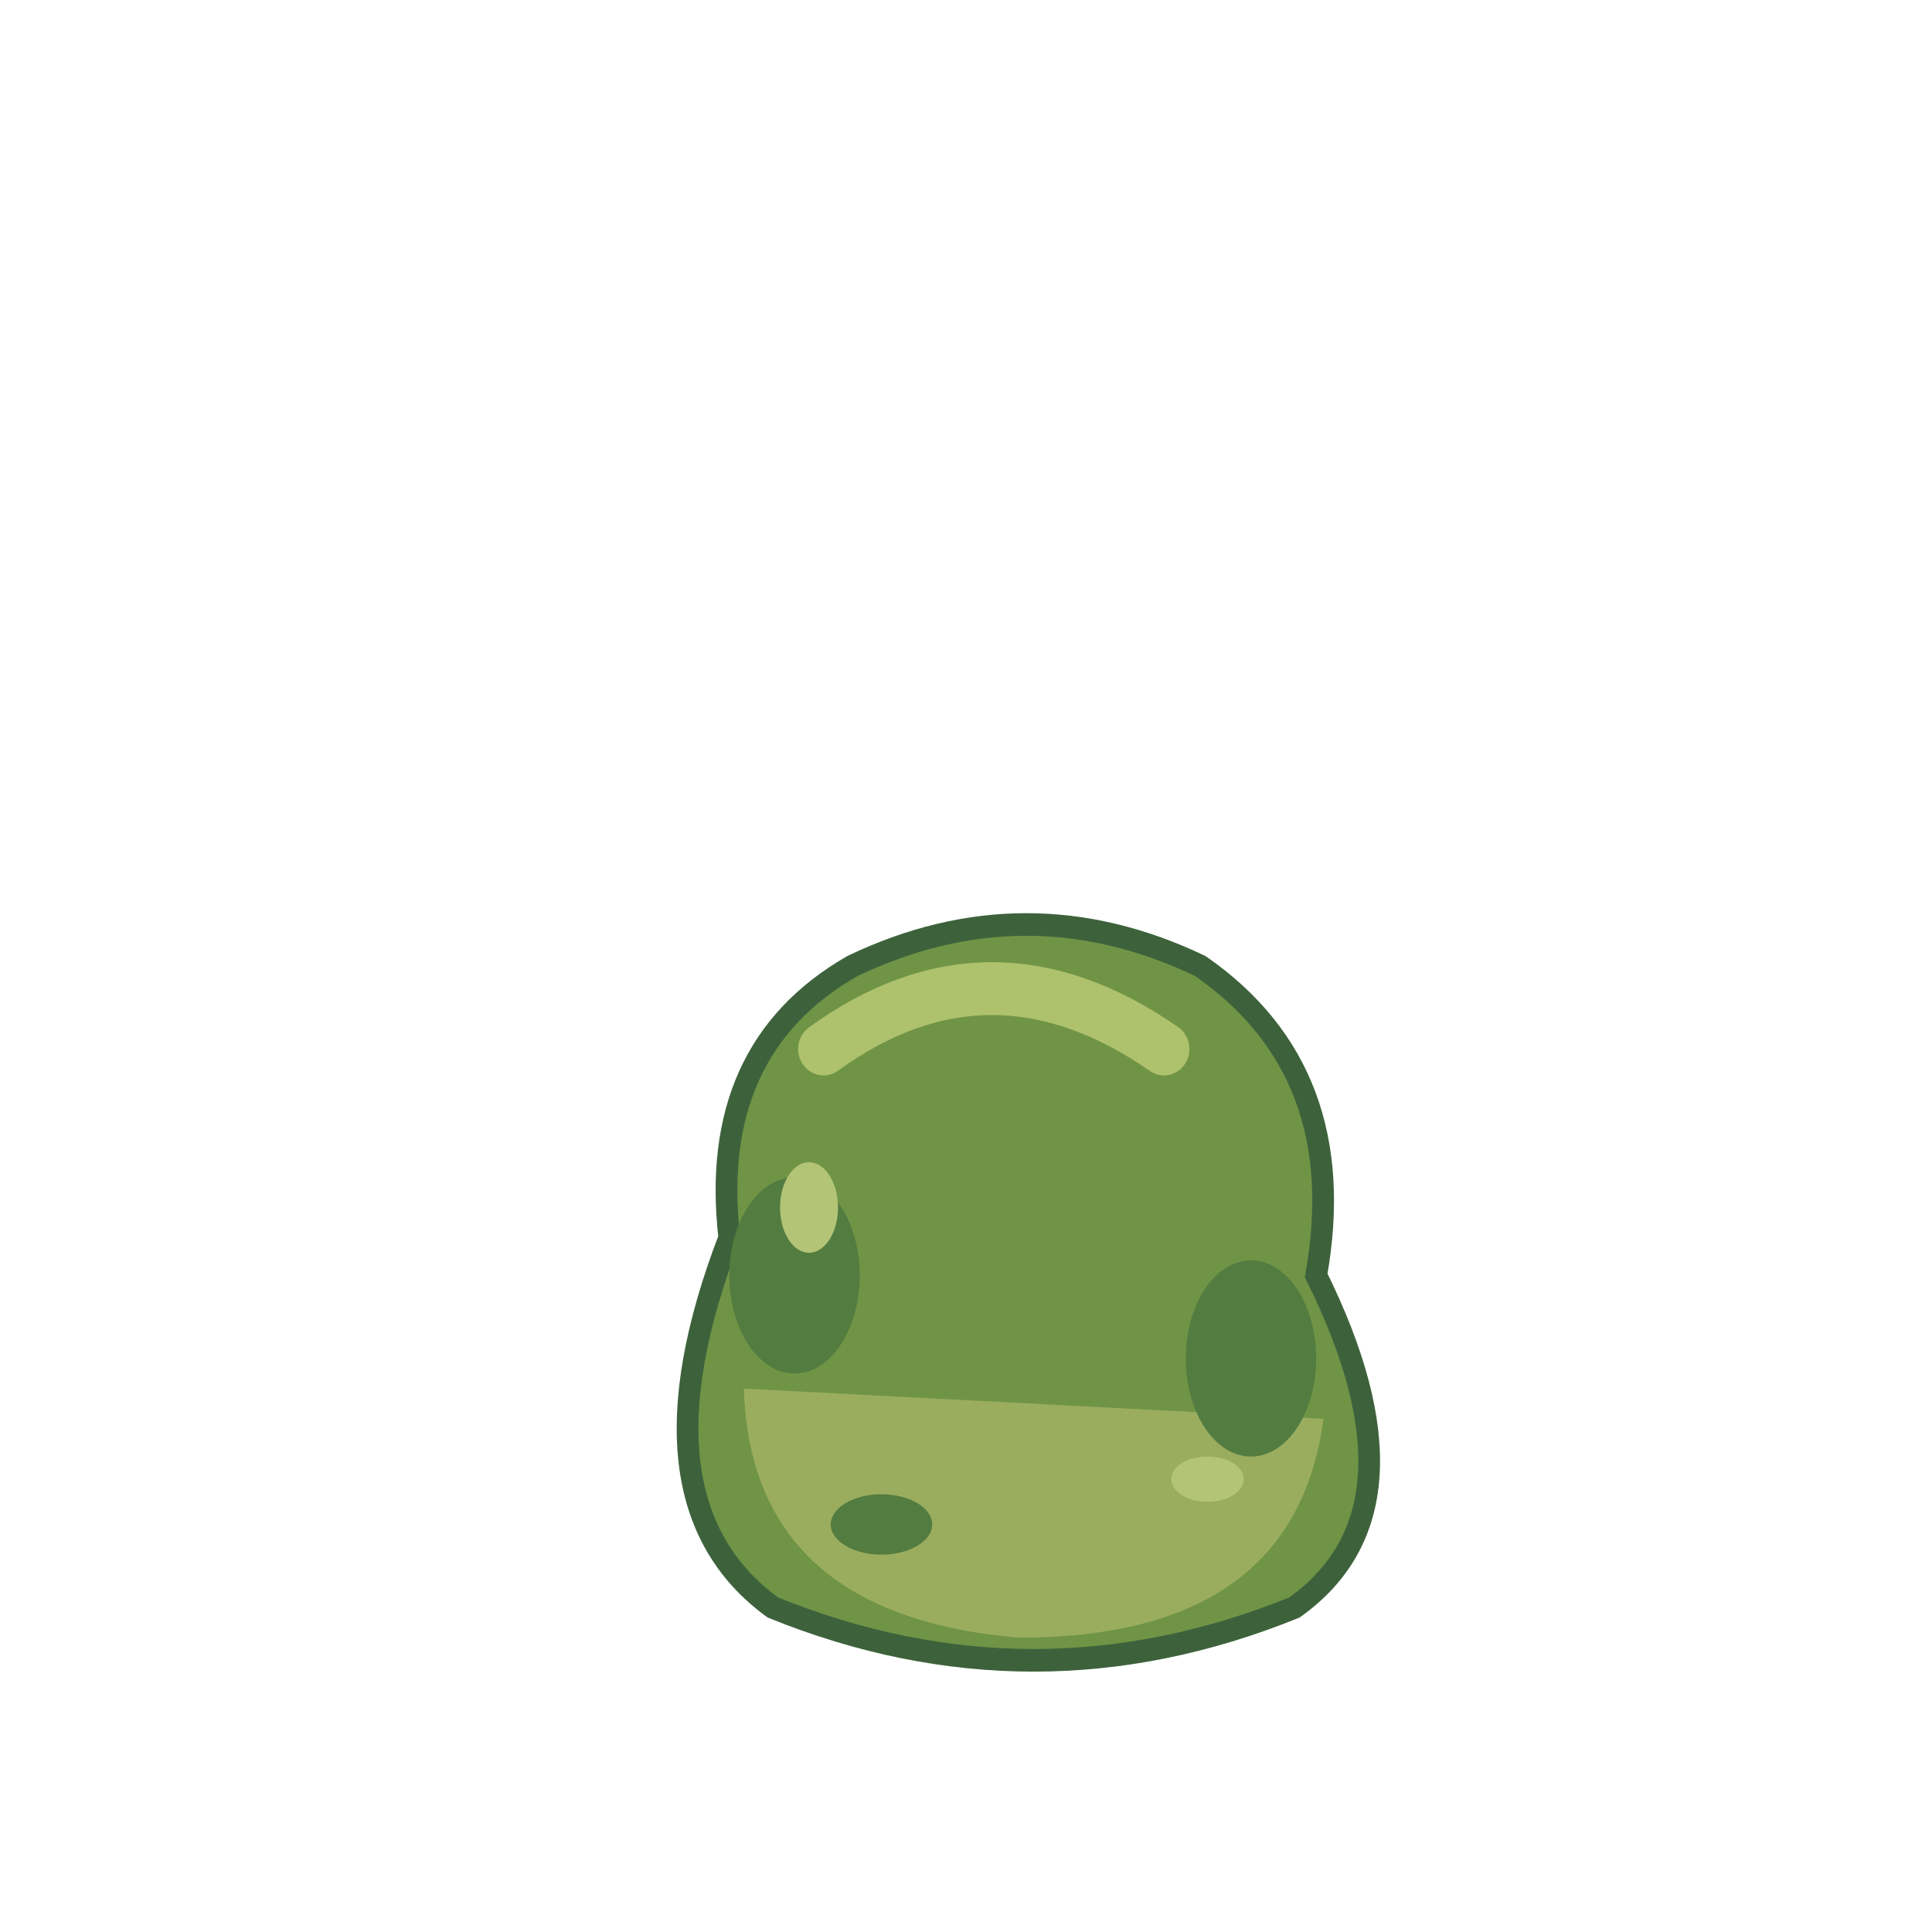
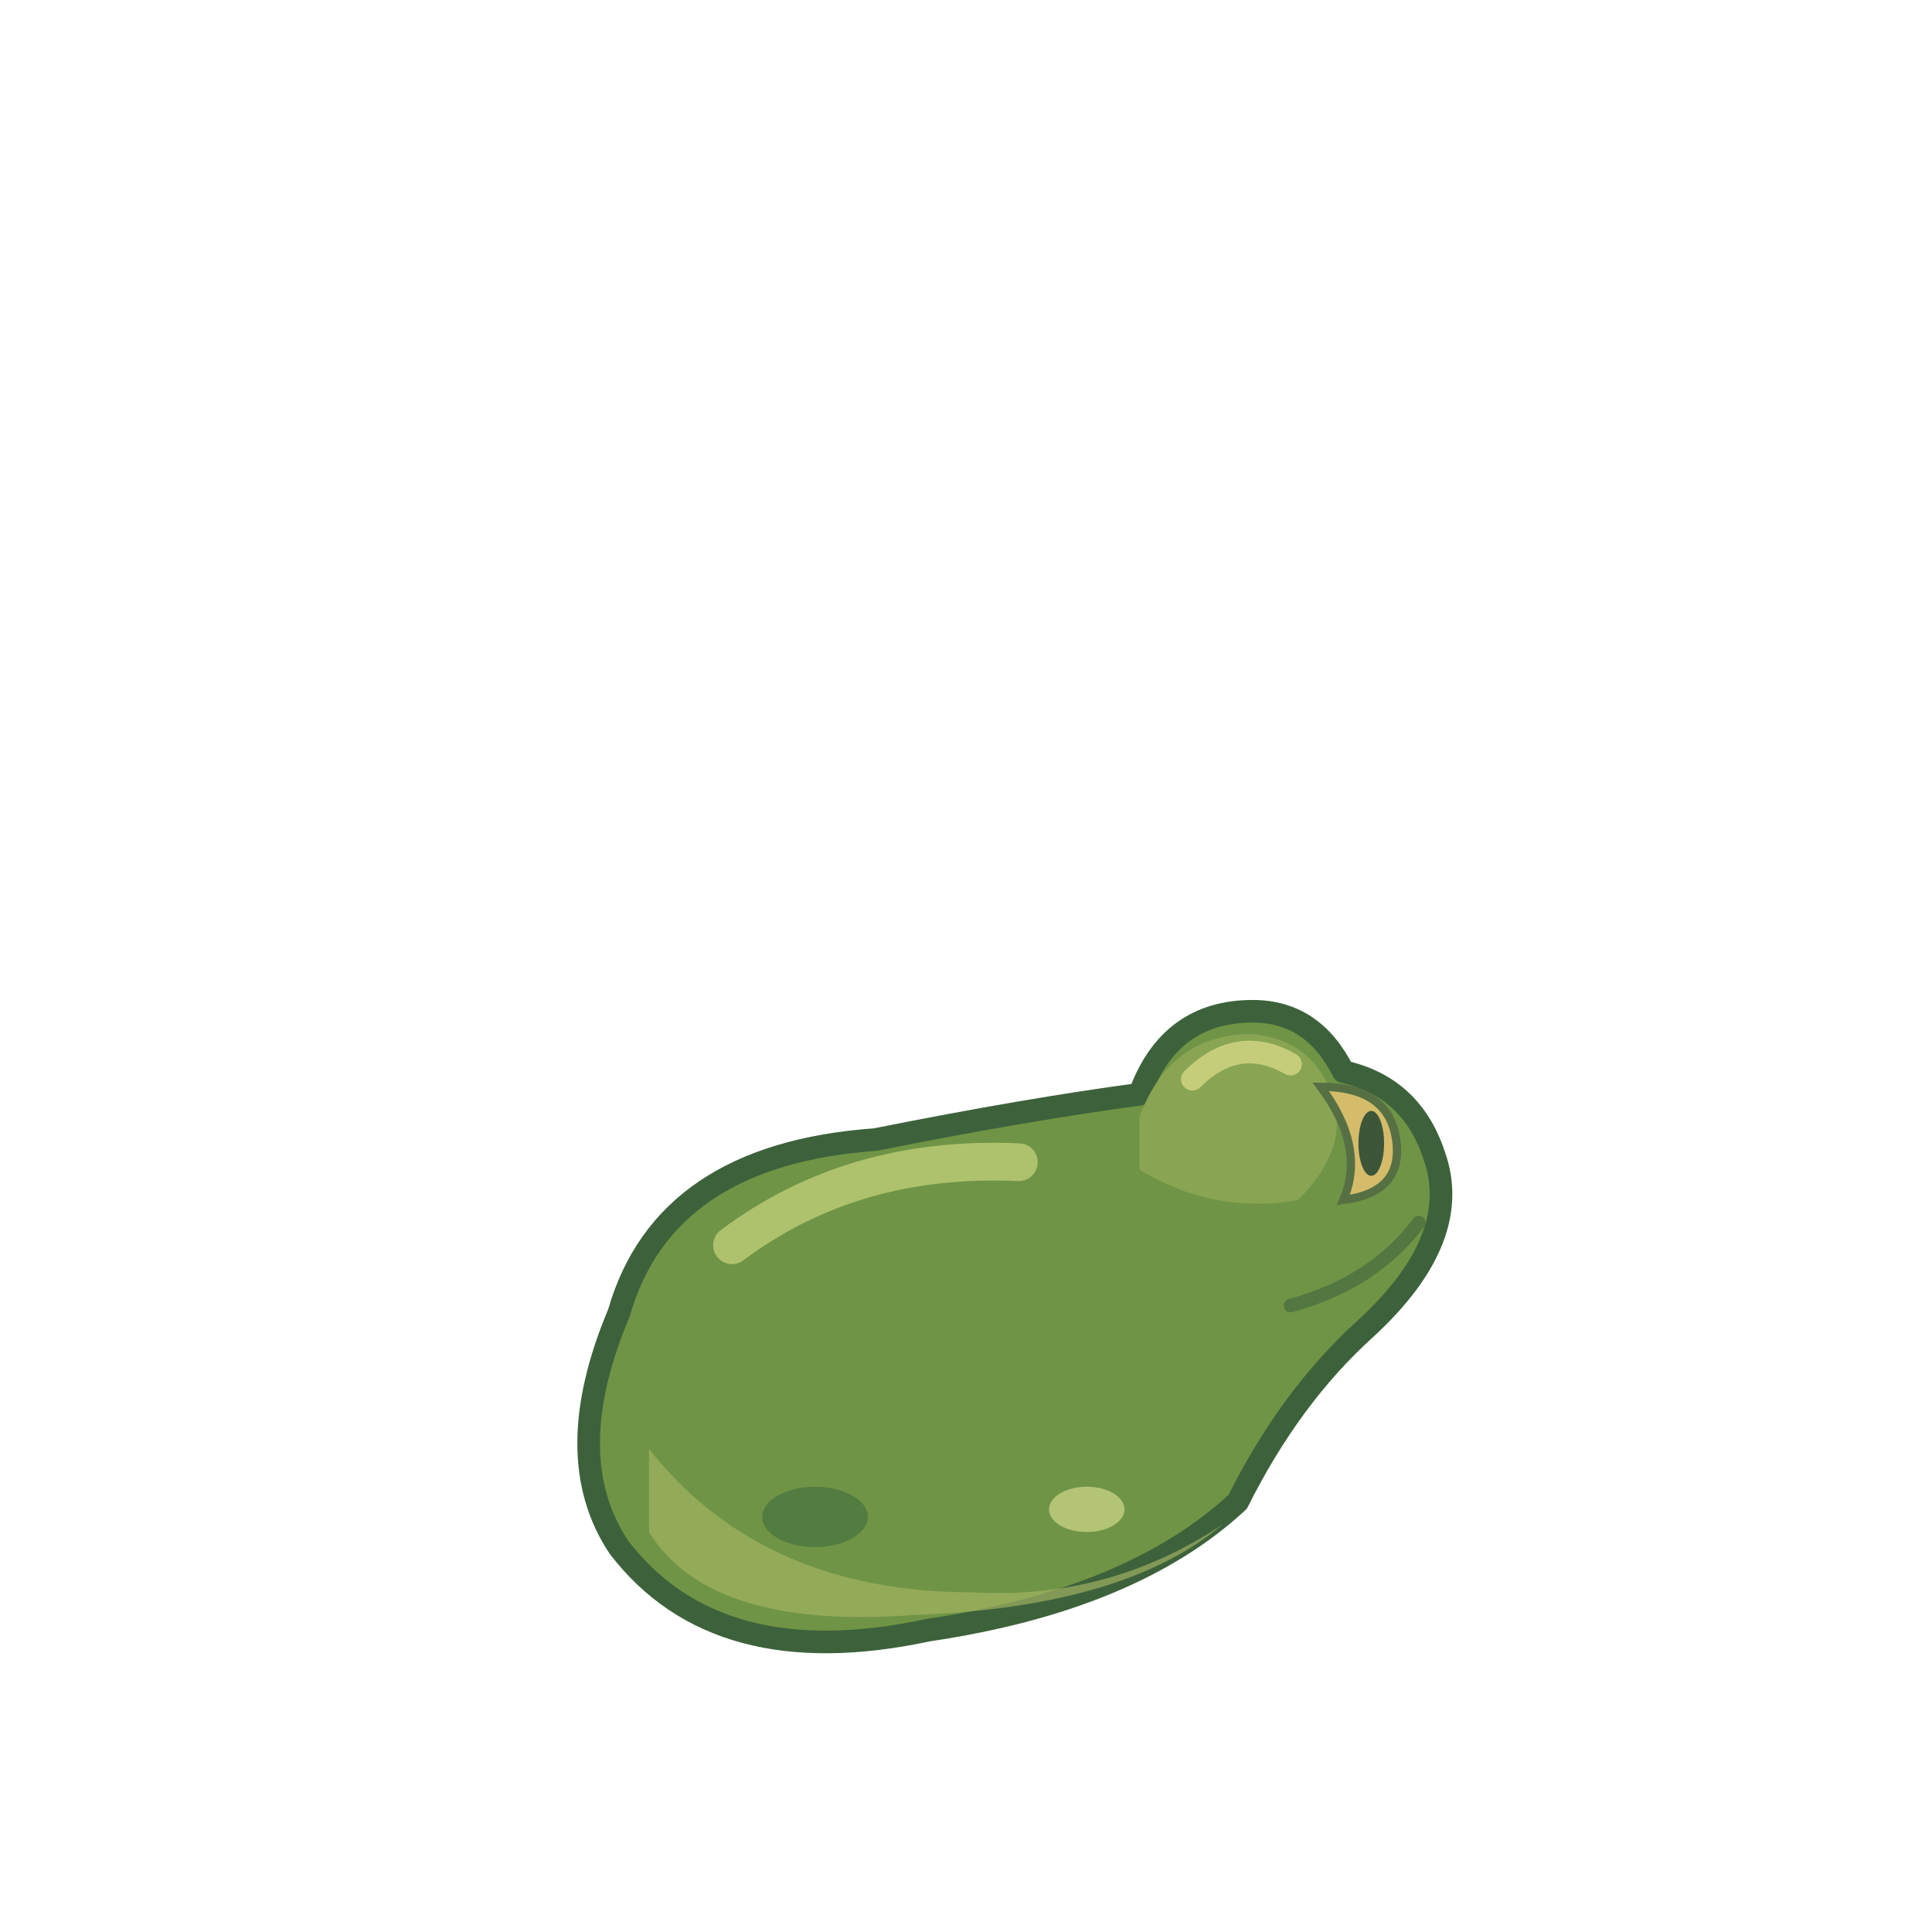
<svg xmlns="http://www.w3.org/2000/svg" width="256" height="256" viewBox="0 0 256 256">
-   <g transform="translate(8 0) translate(128 0) scale(.96 1) translate(-128 0)">
-     <path d="M87 164Q84 139 104 128Q128 117 152 128Q173 142 168 169Q184 200 165 213Q129 227 93 213Q73 199 87 164Z" fill="#709446" stroke="#3d623b" stroke-width="3" />
-     <path d="M100 139Q123 123 147 139" fill="none" stroke="#aec26d" stroke-width="7" stroke-linecap="round" />
-     <path d="M89 184Q90 214 127 217Q165 217 169 188" fill="#b5be70" opacity=".6" />
-     <g fill="#537c40">
-       <ellipse cx="96" cy="169" rx="9" ry="13" />
-       <ellipse cx="159" cy="180" rx="9" ry="13" />
-       <ellipse cx="108" cy="202" rx="7" ry="4" />
-     </g>
-     <g fill="#b3c477">
-       <ellipse cx="98" cy="160" rx="4" ry="6" />
-       <ellipse cx="153" cy="196" rx="5" ry="3" />
-     </g>
-   </g>
+   <path d="M82 174Q88 153 116 151Q136 147 151 145Q155 134 166 134Q174 134 178 142Q187 144 190 153Q194 164 181 176Q171 185 164 199Q150 212 123 216Q95 222 82 205Q74 193 82 174Z" fill="#709446" stroke="#3d623b" stroke-width="3" stroke-linejoin="round" />
+   <path d="M151 148Q155 137 166 137Q175 138 177 147Q178 153 172 159Q161 161 151 155Z" fill="#89a553" />
+   <path d="M158 143Q164 137 171 141" fill="none" stroke="#c5cd7b" stroke-width="3" stroke-linecap="round" />
+   <path d="M175 144Q184 144 185 151Q186 158 178 159Q181 152 175 144Z" fill="#d4bc6a" stroke="#567044" stroke-width="1.1" />
+   <ellipse cx="181.7" cy="151.5" rx="1.7" ry="4.3" fill="#3d5539" />
+   <path d="M188 162Q182 170 171 173" fill="none" stroke="#537740" stroke-width="1.8" stroke-linecap="round" />
+   <path d="M97 165Q113 153 135 154" fill="none" stroke="#aec26d" stroke-width="5" stroke-linecap="round" />
+   <path d="M86 192Q101 211 129 211Q147 212 162 202Q149 213 121 214Q94 216 86 203Z" fill="#a6b664" opacity=".65" />
+   <ellipse cx="108" cy="201" rx="7" ry="4" fill="#537c40" />
+   <ellipse cx="144" cy="200" rx="5" ry="3" fill="#b3c477" />
</svg>
